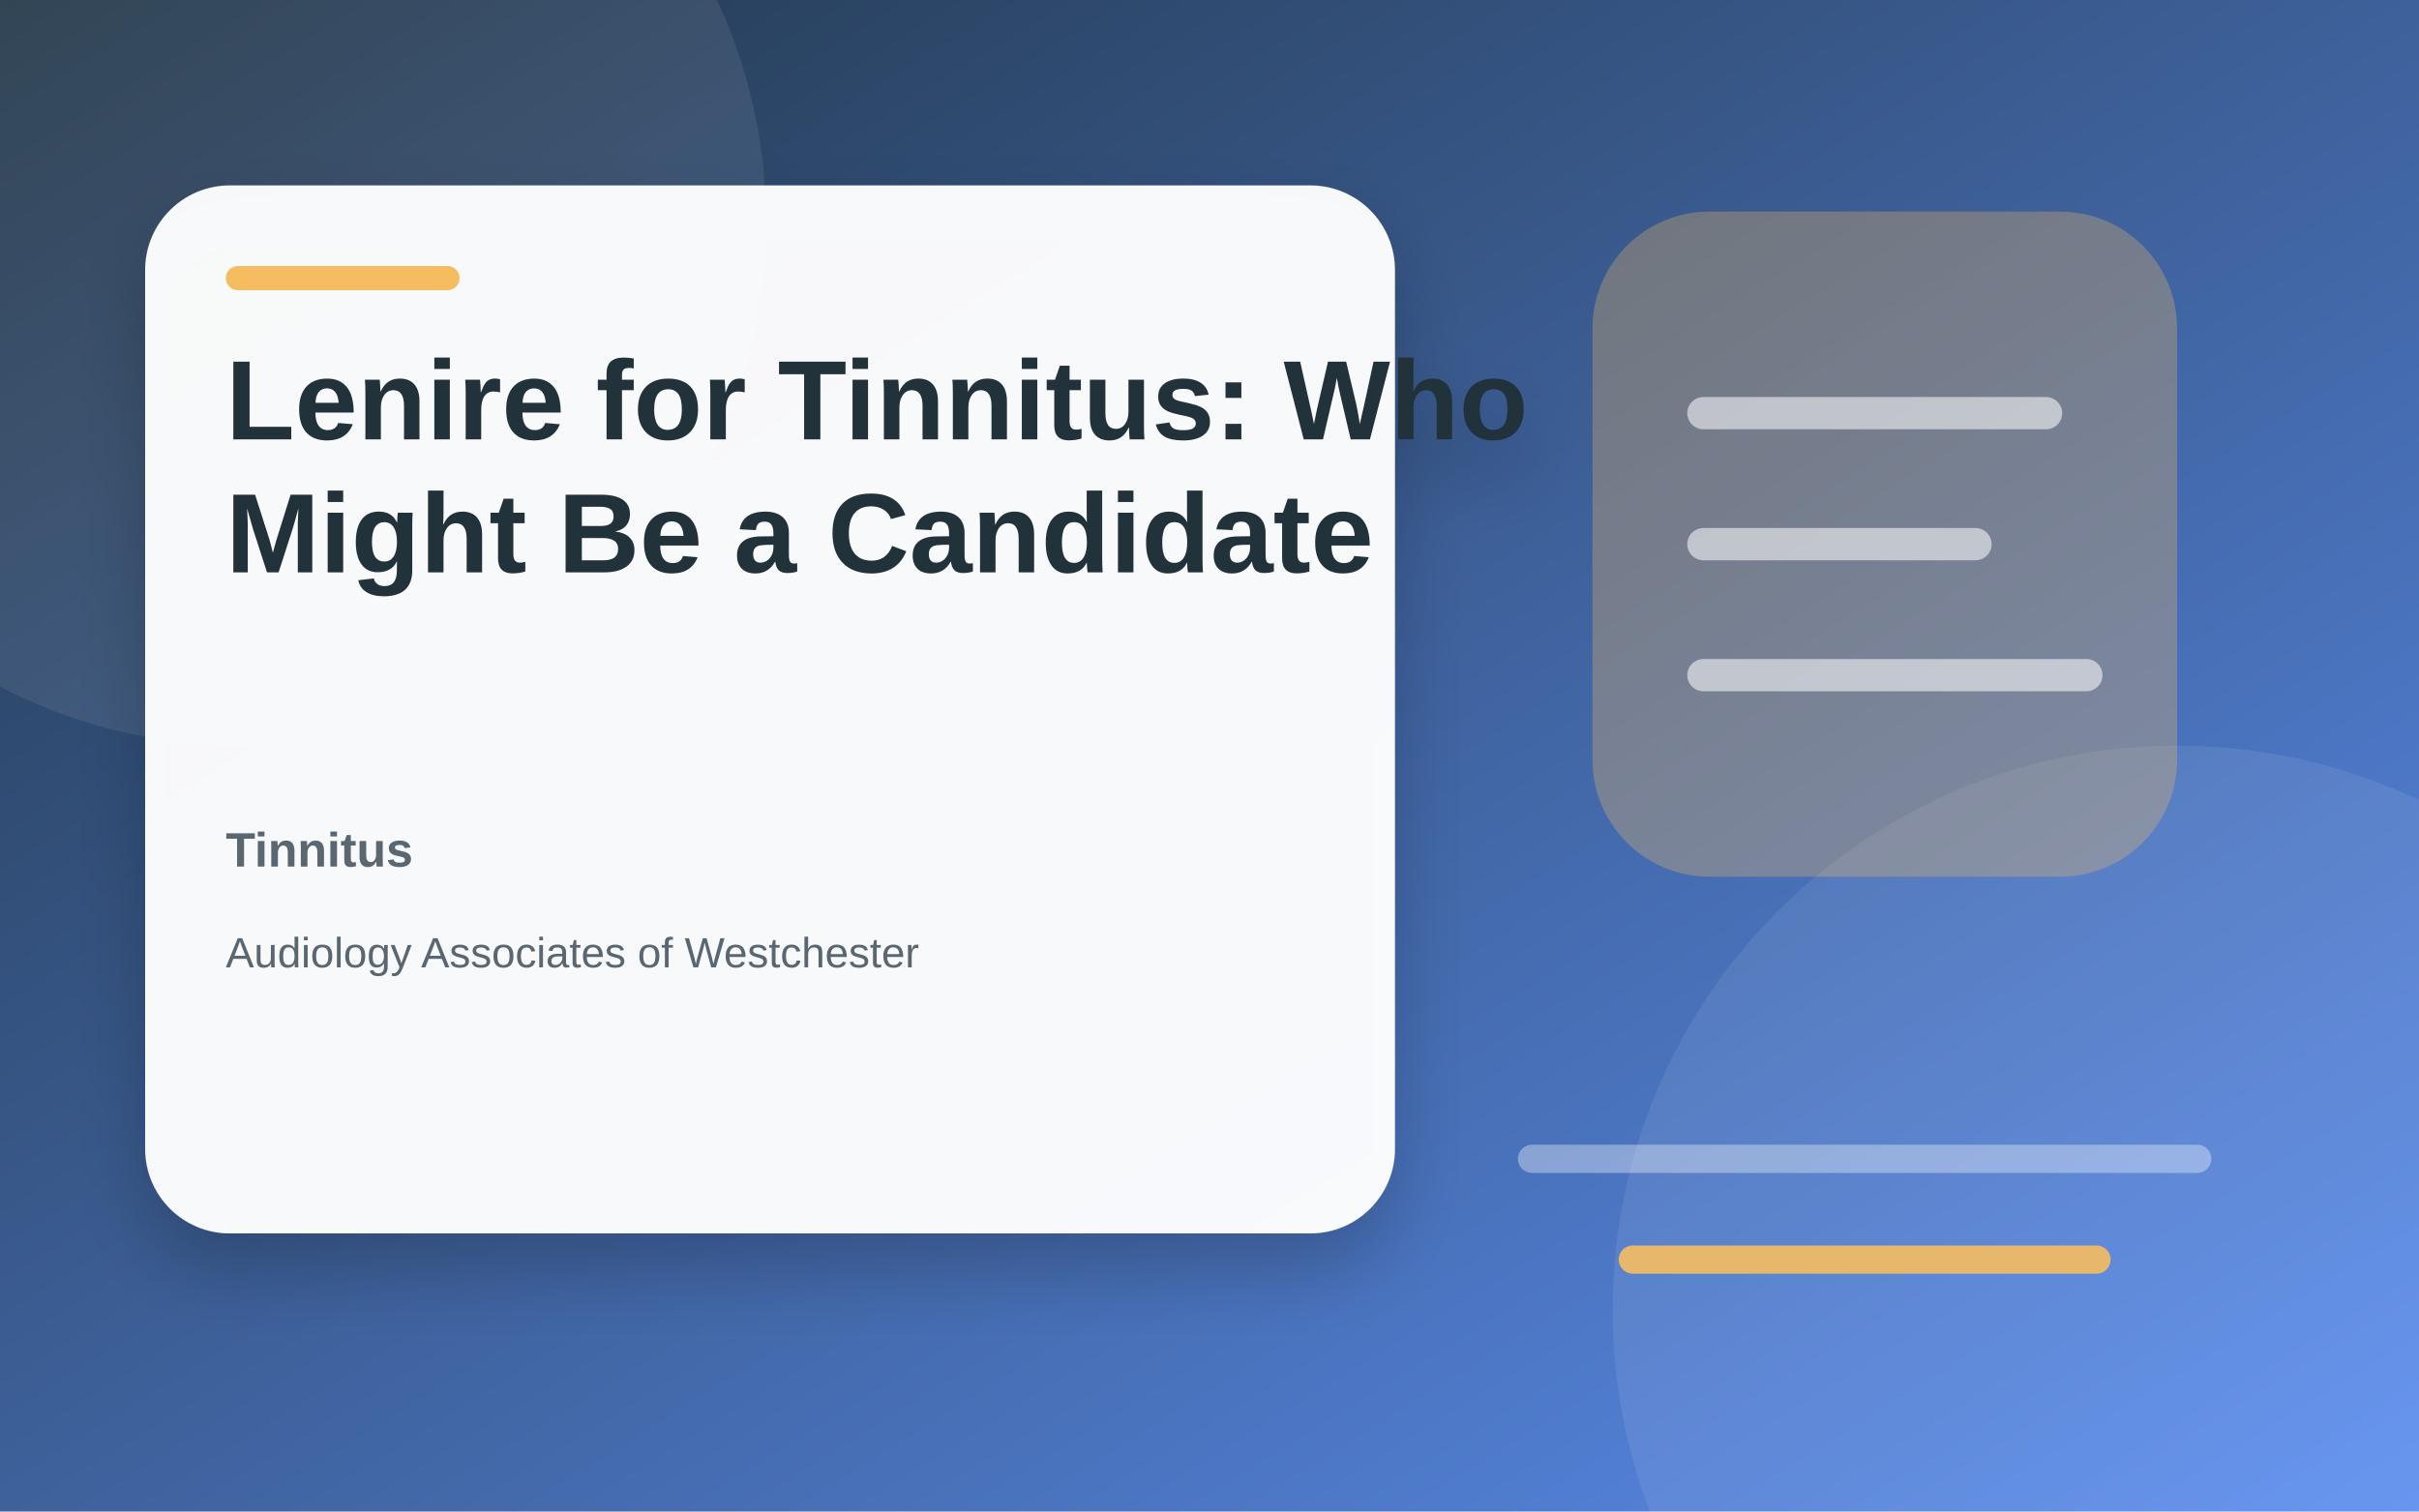
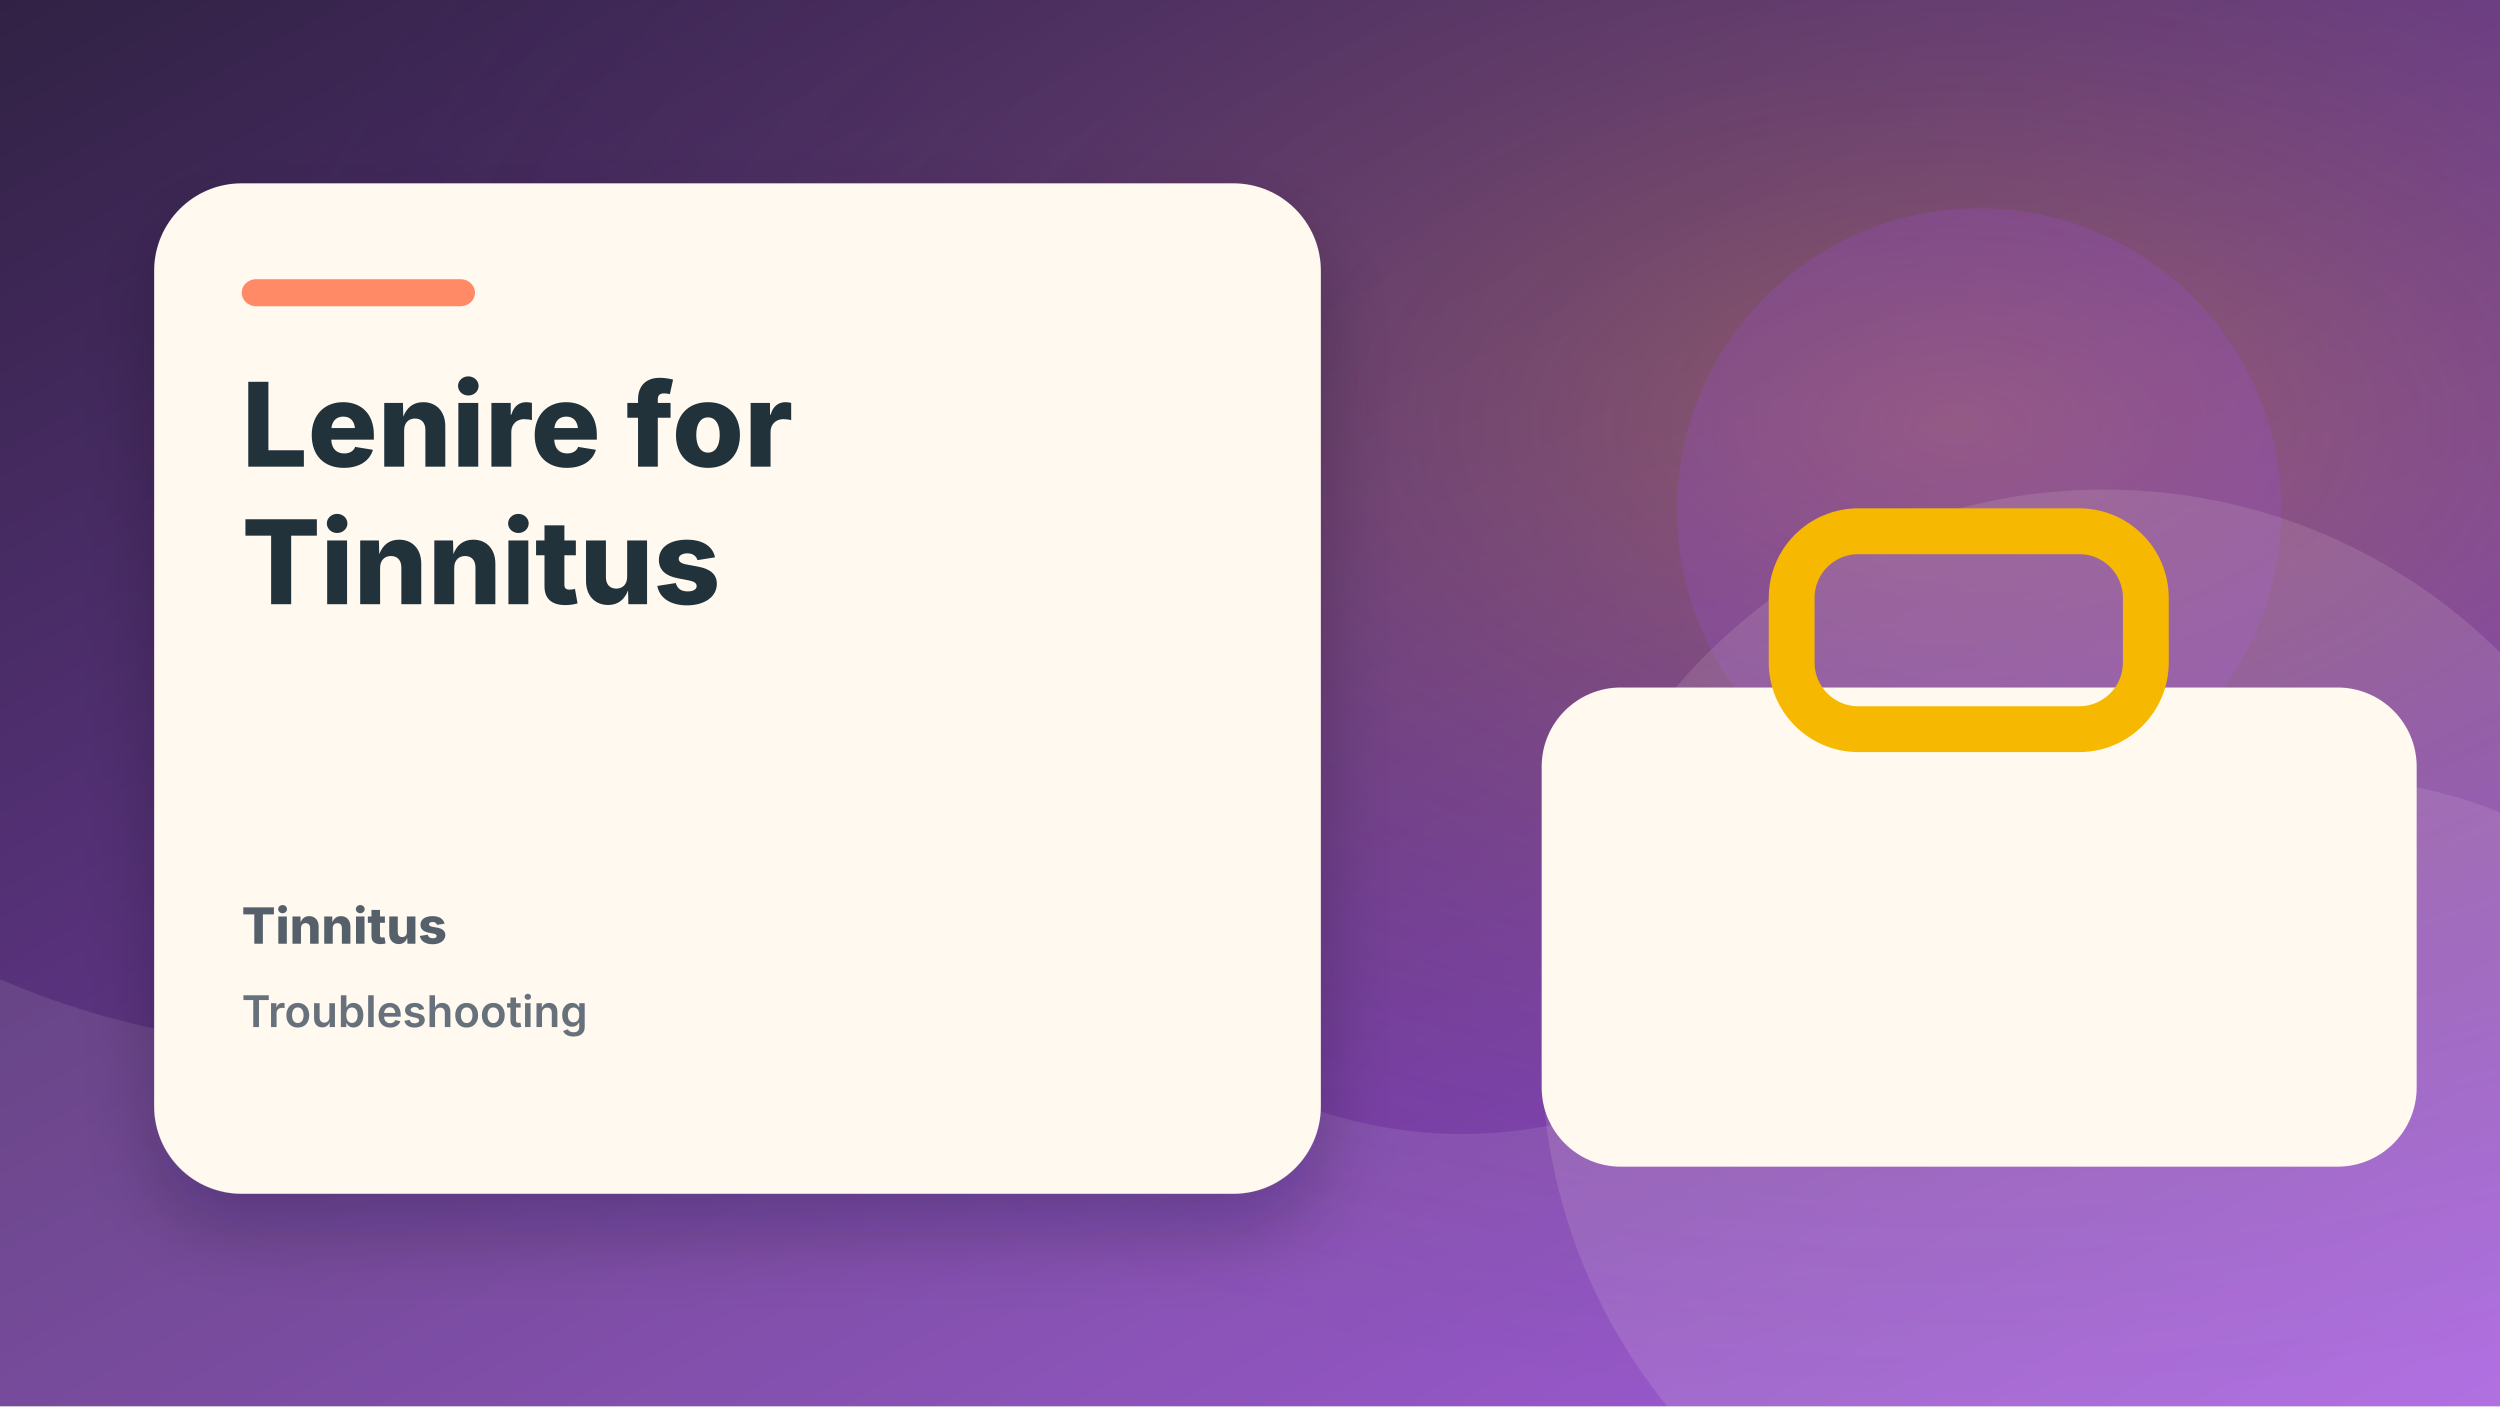
- <svg xmlns="http://www.w3.org/2000/svg" width="1200" height="750" viewBox="0 0 1200 750">
+ <svg xmlns="http://www.w3.org/2000/svg" width="1200" height="675" viewBox="0 0 1200 675" role="img" aria-labelledby="title desc">
  <defs>
-     <linearGradient id="g" x1="0" y1="0" x2="1" y2="1">
-       <stop offset="0" stop-color="#213547" />
-       <stop offset="1" stop-color="#5b8def" />
+     <linearGradient id="bg" x1="0" x2="1" y1="0" y2="1">
+       <stop offset="0" stop-color="#312244" />
+       <stop offset="1" stop-color="#9d4edd" />
    </linearGradient>
-     <filter id="s">
-       <feDropShadow dx="0" dy="18" stdDeviation="18" flood-opacity=".22" />
+     <radialGradient id="glow" cx="78%" cy="30%" r="70%">
+       <stop offset="0" stop-color="#f7b801" stop-opacity=".28" />
+       <stop offset="1" stop-color="#312244" stop-opacity="0" />
+     </radialGradient>
+     <filter id="shadow" x="-20%" y="-20%" width="140%" height="140%">
+       <feDropShadow dx="0" dy="18" stdDeviation="18" flood-color="#001927" flood-opacity=".24" />
    </filter>
  </defs>
-   <rect width="1200" height="750" fill="url(#g)" />
-   <circle cx="120" cy="110" r="260" fill="#fff" opacity=".08" />
-   <circle cx="1080" cy="650" r="280" fill="#fff" opacity=".08" />
-   <g filter="url(#s)">
-     <rect x="72" y="92" width="620" height="520" rx="42" fill="#fff" opacity=".96" />
-     <rect x="112" y="132" width="116" height="12" rx="6" fill="#f6bd60" />
-     <text x="112" y="218" font-family="Arial,Helvetica,sans-serif" font-size="56" font-weight="800" fill="#24313a">
-       <tspan x="112">Lenire for Tinnitus: Who</tspan>
-       <tspan x="112" dy="66">Might Be a Candidate</tspan>
+   <rect width="1200" height="675" fill="url(#bg)" />
+   <rect width="1200" height="675" fill="url(#glow)" />
+   <path d="M0 470 C220 565 360 405 600 520 S980 300 1200 390 V675 H0Z" fill="#fff9f0" opacity=".10" />
+   <circle cx="950" cy="245" r="145" fill="#9d4edd" opacity=".22" />
+   <circle cx="1010" cy="505" r="270" fill="#fff9f0" opacity=".12" />
+   <rect x="740" y="330" width="420" height="230" rx="38" fill="#fff9f0" />
+   <rect x="860" y="255" width="170" height="95" rx="32" fill="none" stroke="#f7b801" stroke-width="22" />
+   <g filter="url(#shadow)">
+     <rect x="74" y="88" width="560" height="485" rx="42" fill="#fff9f0" />
+     <rect x="116" y="134" width="112" height="13" rx="7" fill="#ff8a65" />
+     <text x="116" y="224" font-family="Inter, Arial, sans-serif" font-size="56" font-weight="800" fill="#20313b">
+       <tspan x="116" dy="0">Lenire for</tspan>
+       <tspan x="116" dy="66">Tinnitus</tspan>
    </text>
-     <text x="112" y="430" font-family="Arial,Helvetica,sans-serif" font-size="24" font-weight="700" fill="#5a6670">Tinnitus</text>
-     <text x="112" y="480" font-family="Arial,Helvetica,sans-serif" font-size="21" fill="#5a6670">Audiology Associates of Westchester</text>
+     <text x="116" y="453" font-family="Inter, Arial, sans-serif" font-size="24" font-weight="800" fill="#56616b">Tinnitus</text>
+     <text x="116" y="493" font-family="Inter, Arial, sans-serif" font-size="21" font-weight="600" fill="#66717b">Troubleshooting</text>
  </g>
-   <g>
-     <rect x="790" y="105" width="290" height="330" rx="58" fill="#f6bd60" opacity=".3" />
-     <path d="M845 205h170M845 270h135M845 335h190" stroke="#fff" stroke-width="16" stroke-linecap="round" opacity=".55" />
-   </g>
-   <path d="M760 575h330" stroke="#fff" stroke-width="14" stroke-linecap="round" opacity=".35" />
-   <path d="M810 625h230" stroke="#f6bd60" stroke-width="14" stroke-linecap="round" opacity=".9" />
</svg>
